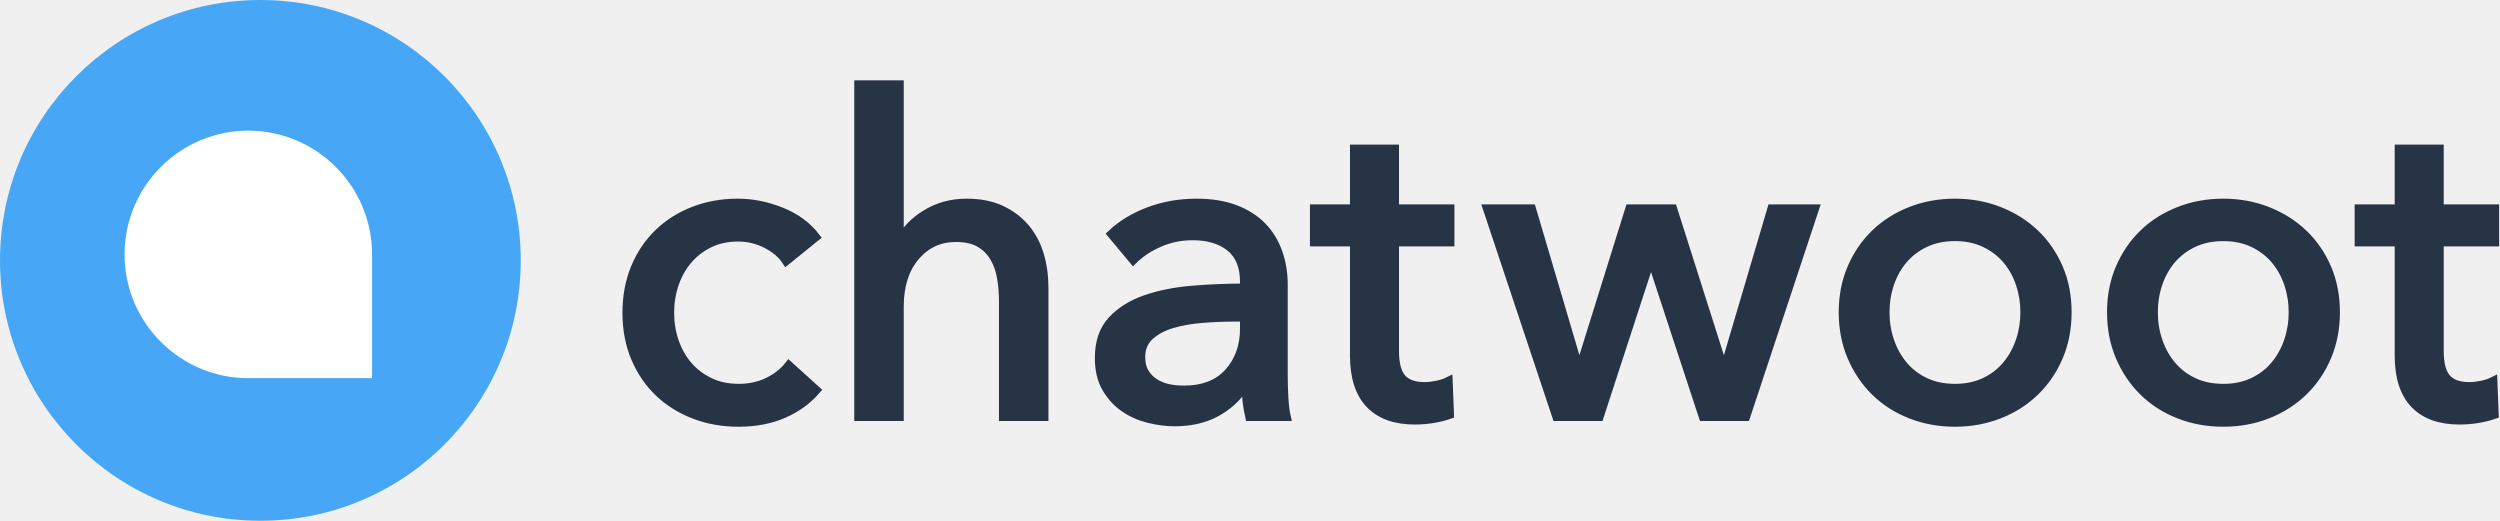
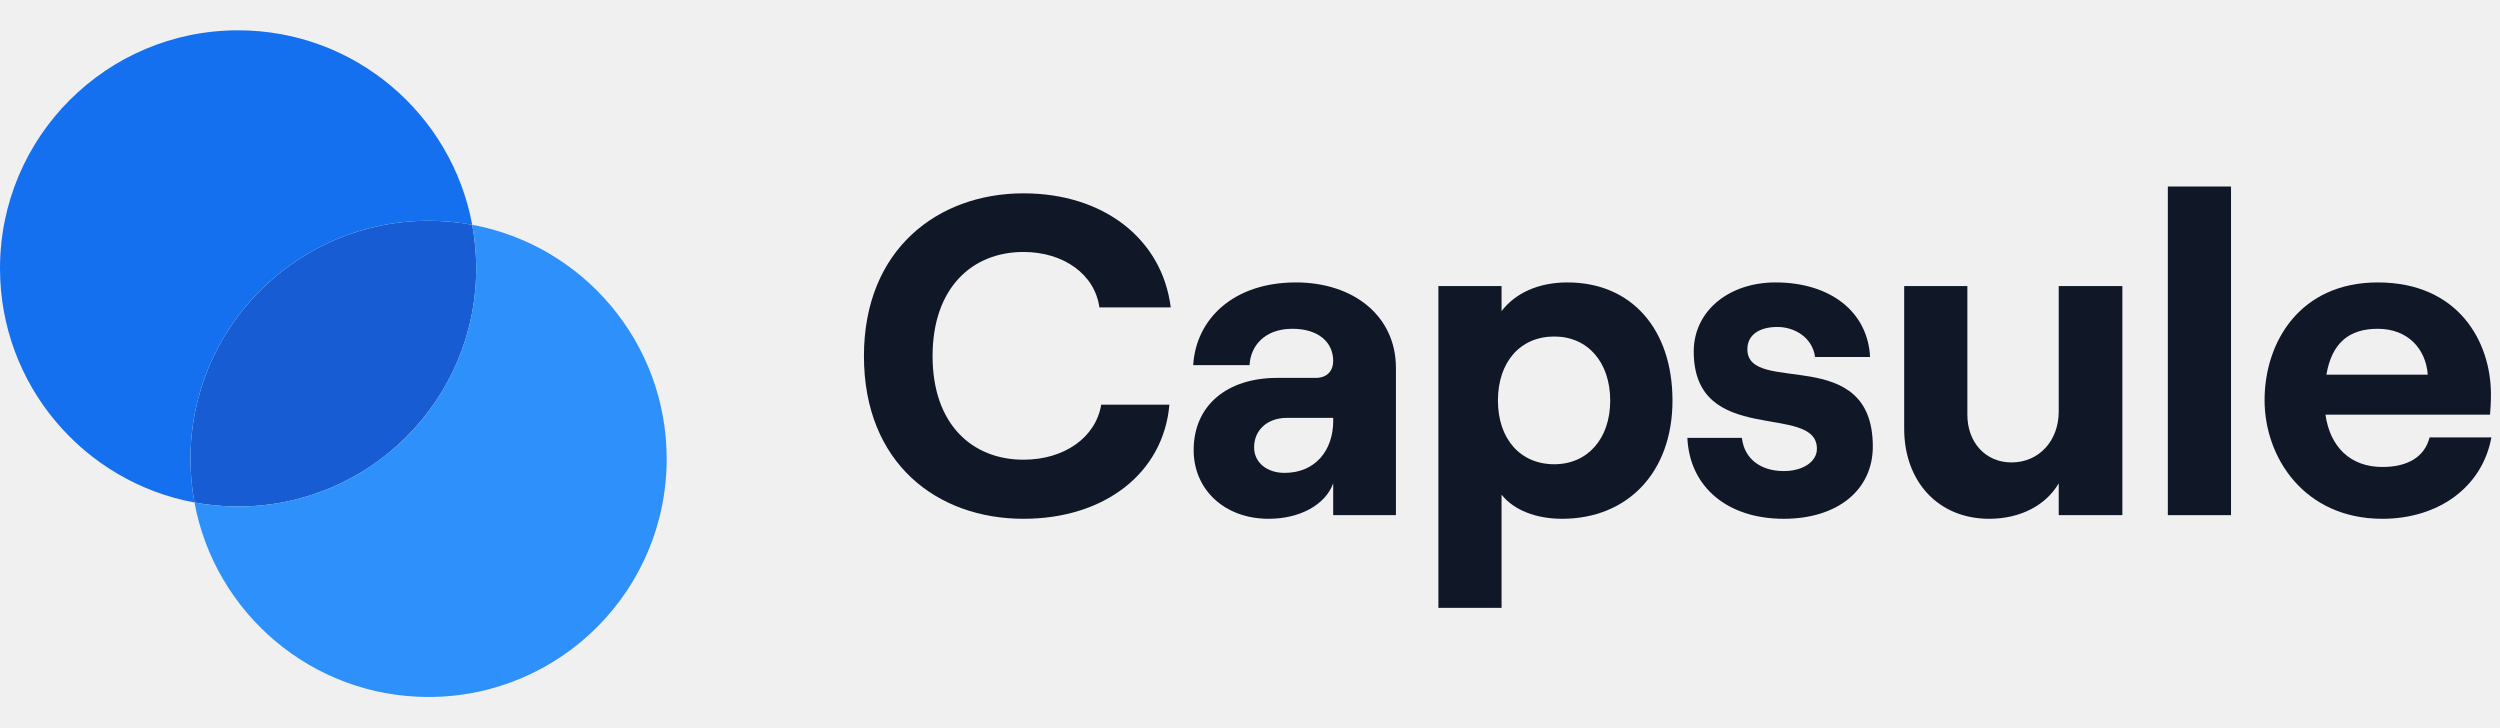
- <svg xmlns="http://www.w3.org/2000/svg" width="2458px" height="512px" viewBox="0 0 2458 512" version="1.1">
-   <g id="Logo" stroke="none" stroke-width="1" fill="none" fill-rule="evenodd">
-     <g id="on_white" fill-rule="nonzero">
-       <g id="woot-log">
-         <circle id="Oval" fill="#47A7F6" cx="256" cy="256" r="256" />
-         <path d="M362.808,368.808 L244.123,368.808 C178.699,368.808 125.457,315.562 125.457,250.122 C125.457,184.703 178.699,131.457 244.124,131.457 C309.565,131.457 362.808,184.703 362.808,250.122 L362.808,368.808 Z" id="Fill-1" stroke="#FFFFFF" stroke-width="6" fill="#FFFFFF" />
-       </g>
-       <path d="M772.982,256.848 C768.658,250.217 762.171,244.667 753.522,240.198 C744.872,235.73 735.647,233.495 725.844,233.495 C715.177,233.495 705.735,235.513 697.518,239.55 C689.302,243.586 682.31,248.992 676.544,255.767 C670.778,262.542 666.381,270.398 663.354,279.336 C660.327,288.273 658.813,297.643 658.813,307.446 C658.813,317.248 660.327,326.618 663.354,335.555 C666.381,344.493 670.778,352.349 676.544,359.124 C682.31,365.899 689.374,371.305 697.735,375.341 C706.095,379.378 715.609,381.396 726.277,381.396 C736.656,381.396 746.098,379.378 754.603,375.341 C763.108,371.305 770.099,365.827 775.577,358.908 L802.822,383.558 C794.173,393.649 783.361,401.505 770.387,407.127 C757.414,412.749 742.71,415.56 726.277,415.56 C710.42,415.56 695.789,412.965 682.382,407.776 C668.976,402.586 657.372,395.307 647.569,385.937 C637.767,376.567 630.055,365.251 624.433,351.989 C618.811,338.727 616,323.879 616,307.446 C616,291.3 618.739,276.597 624.217,263.335 C629.695,250.073 637.335,238.685 647.137,229.171 C656.939,219.657 668.544,212.305 681.95,207.115 C695.356,201.926 709.843,199.331 725.412,199.331 C739.827,199.331 754.17,202.214 768.441,207.98 C782.713,213.746 794.028,222.107 802.389,233.063 L772.982,256.848 Z M885.421,236.09 C890.322,225.999 898.683,217.35 910.504,210.143 C922.324,202.935 935.586,199.331 950.29,199.331 C963.552,199.331 974.94,201.565 984.454,206.034 C993.968,210.503 1001.896,216.485 1008.239,223.981 C1014.582,231.477 1019.267,240.27 1022.294,250.361 C1025.321,260.452 1026.835,271.263 1026.835,282.795 L1026.835,409.938 L986.184,409.938 L986.184,296.634 C986.184,288.273 985.535,280.345 984.238,272.849 C982.94,265.353 980.562,258.722 977.102,252.956 C973.643,247.19 968.958,242.577 963.047,239.117 C957.137,235.658 949.425,233.928 939.911,233.928 C923.766,233.928 910.504,240.054 900.125,252.307 C889.746,264.56 884.556,280.921 884.556,301.391 L884.556,409.938 L843.905,409.938 L843.905,83 L884.556,83 L884.556,236.09 L885.421,236.09 Z M1223.171,277.174 C1223.171,261.893 1218.558,250.577 1209.332,243.226 C1200.106,235.874 1187.853,232.198 1172.573,232.198 C1161.041,232.198 1150.157,234.432 1139.923,238.901 C1129.688,243.37 1121.111,249.064 1114.191,255.983 L1092.568,230.036 C1102.659,220.522 1114.984,213.026 1129.544,207.548 C1144.103,202.07 1159.743,199.331 1176.465,199.331 C1191.169,199.331 1203.926,201.421 1214.738,205.602 C1225.549,209.782 1234.415,215.476 1241.334,222.684 C1248.253,229.892 1253.443,238.396 1256.902,248.199 C1260.362,258.001 1262.092,268.524 1262.092,279.768 L1262.092,369.287 C1262.092,376.206 1262.308,383.486 1262.741,391.126 C1263.173,398.766 1263.966,405.037 1265.119,409.938 L1228.36,409.938 C1226.054,400.136 1224.9,390.333 1224.9,380.531 L1223.603,380.531 C1216.107,391.487 1206.665,399.991 1195.277,406.046 C1183.889,412.1 1170.411,415.128 1154.842,415.128 C1146.77,415.128 1138.337,414.046 1129.544,411.884 C1120.75,409.722 1112.75,406.19 1105.542,401.289 C1098.334,396.388 1092.352,389.901 1087.595,381.828 C1082.838,373.756 1080.46,363.809 1080.46,351.989 C1080.46,336.42 1084.64,324.095 1093.001,315.014 C1101.362,305.932 1112.317,299.013 1125.868,294.256 C1139.418,289.499 1154.698,286.399 1171.708,284.958 C1188.718,283.516 1205.872,282.795 1223.171,282.795 L1223.171,277.174 Z M1213.224,312.203 C1203.133,312.203 1192.682,312.635 1181.871,313.5 C1171.059,314.365 1161.257,316.095 1152.464,318.689 C1143.67,321.284 1136.391,325.176 1130.625,330.366 C1124.859,335.555 1121.976,342.475 1121.976,351.124 C1121.976,357.178 1123.201,362.224 1125.651,366.26 C1128.102,370.296 1131.345,373.612 1135.382,376.206 C1139.418,378.801 1143.887,380.603 1148.788,381.612 C1153.689,382.621 1158.734,383.126 1163.924,383.126 C1182.952,383.126 1197.584,377.432 1207.818,366.044 C1218.053,354.655 1223.171,340.312 1223.171,323.014 L1223.171,312.203 L1213.224,312.203 Z M1425.993,238.252 L1371.504,238.252 L1371.504,345.069 C1371.504,357.467 1373.81,366.332 1378.423,371.666 C1383.036,376.999 1390.388,379.666 1400.478,379.666 C1404.226,379.666 1408.263,379.234 1412.587,378.369 C1416.912,377.504 1420.804,376.206 1424.264,374.477 L1425.561,407.776 C1420.66,409.506 1415.254,410.875 1409.344,411.884 C1403.433,412.893 1397.307,413.398 1390.964,413.398 C1371.648,413.398 1356.872,408.064 1346.637,397.397 C1336.402,386.729 1331.285,370.729 1331.285,349.394 L1331.285,238.252 L1291.931,238.252 L1291.931,204.953 L1331.285,204.953 L1331.285,146.139 L1371.504,146.139 L1371.504,204.953 L1425.993,204.953 L1425.993,238.252 Z M1506.078,204.953 L1552.351,361.503 L1553.216,361.503 L1602.083,204.953 L1644.897,204.953 L1694.629,361.503 L1695.494,361.503 L1741.767,204.953 L1784.581,204.953 L1716.685,409.938 L1674.304,409.938 L1623.706,255.983 L1622.841,255.983 L1572.676,409.938 L1530.295,409.938 L1461.967,204.953 L1506.078,204.953 Z M2032.811,307.013 C2032.811,322.87 2030,337.429 2024.378,350.691 C2018.756,363.953 2010.972,375.413 2001.026,385.072 C1991.079,394.73 1979.331,402.226 1965.78,407.56 C1952.23,412.893 1937.671,415.56 1922.102,415.56 C1906.534,415.56 1891.974,412.893 1878.424,407.56 C1864.873,402.226 1853.197,394.73 1843.395,385.072 C1833.592,375.413 1825.88,363.953 1820.258,350.691 C1814.636,337.429 1811.825,322.87 1811.825,307.013 C1811.825,291.156 1814.636,276.669 1820.258,263.551 C1825.88,250.433 1833.592,239.117 1843.395,229.603 C1853.197,220.089 1864.873,212.665 1878.424,207.332 C1891.974,201.998 1906.534,199.331 1922.102,199.331 C1937.671,199.331 1952.23,201.998 1965.78,207.332 C1979.331,212.665 1991.079,220.089 2001.026,229.603 C2010.972,239.117 2018.756,250.433 2024.378,263.551 C2030,276.669 2032.811,291.156 2032.811,307.013 Z M1990.43,307.013 C1990.43,297.211 1988.917,287.841 1985.89,278.903 C1982.862,269.966 1978.466,262.11 1972.7,255.334 C1966.934,248.559 1959.798,243.154 1951.293,239.117 C1942.788,235.081 1933.058,233.063 1922.102,233.063 C1911.146,233.063 1901.416,235.081 1892.911,239.117 C1884.406,243.154 1877.271,248.559 1871.505,255.334 C1865.738,262.11 1861.342,269.966 1858.315,278.903 C1855.287,287.841 1853.774,297.211 1853.774,307.013 C1853.774,316.816 1855.287,326.185 1858.315,335.123 C1861.342,344.06 1865.738,351.989 1871.505,358.908 C1877.271,365.827 1884.406,371.305 1892.911,375.341 C1901.416,379.378 1911.146,381.396 1922.102,381.396 C1933.058,381.396 1942.788,379.378 1951.293,375.341 C1959.798,371.305 1966.934,365.827 1972.7,358.908 C1978.466,351.989 1982.862,344.06 1985.89,335.123 C1988.917,326.185 1990.43,316.816 1990.43,307.013 Z M2296.611,307.013 C2296.611,322.87 2293.8,337.429 2288.178,350.691 C2282.556,363.953 2274.771,375.413 2264.825,385.072 C2254.878,394.73 2243.13,402.226 2229.58,407.56 C2216.029,412.893 2201.47,415.56 2185.901,415.56 C2170.333,415.56 2155.774,412.893 2142.223,407.56 C2128.673,402.226 2116.996,394.73 2107.194,385.072 C2097.392,375.413 2089.68,363.953 2084.058,350.691 C2078.436,337.429 2075.625,322.87 2075.625,307.013 C2075.625,291.156 2078.436,276.669 2084.058,263.551 C2089.68,250.433 2097.392,239.117 2107.194,229.603 C2116.996,220.089 2128.673,212.665 2142.223,207.332 C2155.774,201.998 2170.333,199.331 2185.901,199.331 C2201.47,199.331 2216.029,201.998 2229.58,207.332 C2243.13,212.665 2254.878,220.089 2264.825,229.603 C2274.771,239.117 2282.556,250.433 2288.178,263.551 C2293.8,276.669 2296.611,291.156 2296.611,307.013 Z M2254.23,307.013 C2254.23,297.211 2252.716,287.841 2249.689,278.903 C2246.662,269.966 2242.265,262.11 2236.499,255.334 C2230.733,248.559 2223.597,243.154 2215.092,239.117 C2206.587,235.081 2196.857,233.063 2185.901,233.063 C2174.946,233.063 2165.215,235.081 2156.71,239.117 C2148.205,243.154 2141.07,248.559 2135.304,255.334 C2129.538,262.11 2125.141,269.966 2122.114,278.903 C2119.087,287.841 2117.573,297.211 2117.573,307.013 C2117.573,316.816 2119.087,326.185 2122.114,335.123 C2125.141,344.06 2129.538,351.989 2135.304,358.908 C2141.07,365.827 2148.205,371.305 2156.71,375.341 C2165.215,379.378 2174.946,381.396 2185.901,381.396 C2196.857,381.396 2206.587,379.378 2215.092,375.341 C2223.597,371.305 2230.733,365.827 2236.499,358.908 C2242.265,351.989 2246.662,344.06 2249.689,335.123 C2252.716,326.185 2254.23,316.816 2254.23,307.013 Z M2453.16,238.252 L2398.671,238.252 L2398.671,345.069 C2398.671,357.467 2400.977,366.332 2405.59,371.666 C2410.203,376.999 2417.554,379.666 2427.645,379.666 C2431.393,379.666 2435.429,379.234 2439.754,378.369 C2444.079,377.504 2447.971,376.206 2451.43,374.477 L2452.728,407.776 C2447.827,409.506 2442.421,410.875 2436.511,411.884 C2430.6,412.893 2424.474,413.398 2418.131,413.398 C2398.815,413.398 2384.039,408.064 2373.804,397.397 C2363.569,386.729 2358.452,370.729 2358.452,349.394 L2358.452,238.252 L2319.098,238.252 L2319.098,204.953 L2358.452,204.953 L2358.452,146.139 L2398.671,146.139 L2398.671,204.953 L2453.16,204.953 L2453.16,238.252 Z" id="chatwoot" stroke="#273445" stroke-width="8" fill="#273444" />
-     </g>
-   </g>
+ <svg xmlns="http://www.w3.org/2000/svg" width="165" height="48" viewBox="0 0 165 48" fill="none">
+   <path d="M15.714 33.429C24.393 33.429 31.429 26.393 31.429 17.714C31.429 16.731 31.338 15.768 31.165 14.835C30.232 14.662 29.269 14.571 28.286 14.571C19.607 14.571 12.572 21.607 12.572 30.286C12.572 31.269 12.662 32.232 12.835 33.165C13.768 33.338 14.731 33.429 15.714 33.429Z" fill="#175CD3" />
+   <path fill-rule="evenodd" clip-rule="evenodd" d="M12.835 33.165C5.531 31.813 0 25.41 0 17.714C0 9.036 7.036 2 15.714 2C23.41 2 29.813 7.531 31.165 14.835C30.232 14.662 29.269 14.571 28.286 14.571C19.607 14.571 12.571 21.607 12.571 30.286C12.571 31.269 12.662 32.232 12.835 33.165Z" fill="#1570EF" />
+   <path fill-rule="evenodd" clip-rule="evenodd" d="M15.714 33.428C24.393 33.428 31.429 26.393 31.429 17.714C31.429 16.731 31.338 15.768 31.165 14.835C38.469 16.187 44 22.59 44 30.286C44 38.964 36.965 46 28.286 46C20.591 46 14.187 40.469 12.835 33.165C13.768 33.338 14.731 33.428 15.714 33.428Z" fill="#2E90FA" />
+   <path d="M67.55 34.24C72.92 34.24 76.79 31.21 77.18 26.71H72.68C72.32 28.87 70.25 30.34 67.55 30.34C64.16 30.34 61.55 28 61.55 23.5C61.55 19 64.16 16.63 67.55 16.63C70.19 16.63 72.26 18.1 72.56 20.29H77.27C76.7 15.76 72.83 12.76 67.55 12.76C61.94 12.76 57.02 16.42 57.02 23.5C57.02 30.58 61.85 34.24 67.55 34.24Z" fill="#101828" />
+   <path d="M85.531 18.64C81.391 18.64 78.931 21.07 78.751 24.1H82.471C82.531 22.84 83.461 21.7 85.291 21.7C87.001 21.7 87.991 22.57 87.991 23.83C87.991 24.46 87.601 24.94 86.851 24.94H84.301C81.001 24.94 78.781 26.74 78.781 29.71C78.781 32.29 80.791 34.24 83.731 34.24C85.801 34.24 87.481 33.31 87.991 31.9V34H92.131V24.28C92.131 20.86 89.341 18.64 85.531 18.64ZM84.781 31.21C83.611 31.21 82.771 30.52 82.771 29.53C82.771 28.36 83.671 27.58 84.931 27.58H87.991V27.79C87.991 29.71 86.821 31.21 84.781 31.21Z" fill="#101828" />
+   <path d="M94.934 40.12H99.104V32.65C99.914 33.67 101.384 34.24 103.094 34.24C107.444 34.24 110.384 31.15 110.384 26.44C110.384 21.73 107.684 18.64 103.454 18.64C101.504 18.64 100.004 19.36 99.104 20.53V18.88H94.934V40.12ZM102.584 30.64C100.334 30.64 98.864 28.96 98.864 26.44C98.864 23.89 100.334 22.21 102.584 22.21C104.774 22.21 106.274 23.89 106.274 26.44C106.274 28.96 104.774 30.64 102.584 30.64Z" fill="#101828" />
+   <path d="M117.726 34.24C121.266 34.24 123.606 32.35 123.606 29.47C123.606 22.63 115.326 26.14 115.326 23.05C115.326 22.09 116.136 21.58 117.306 21.58C118.446 21.58 119.616 22.27 119.796 23.56H123.426C123.276 20.59 120.816 18.64 117.186 18.64C114.096 18.64 111.786 20.53 111.786 23.2C111.786 29.56 119.916 26.53 119.916 29.62C119.916 30.46 119.016 31.09 117.726 31.09C116.166 31.09 115.116 30.25 114.966 28.9H111.366C111.516 32.17 114.036 34.24 117.726 34.24Z" fill="#101828" />
+   <path d="M140.076 18.88H135.876V27.16C135.876 29.08 134.586 30.52 132.756 30.52C131.046 30.52 129.846 29.2 129.846 27.37V18.88H125.676V28.3C125.676 31.75 127.896 34.24 131.286 34.24C133.356 34.24 135.036 33.34 135.876 31.9V34H140.076V18.88Z" fill="#101828" />
+   <path d="M143.077 34H147.247V12.31H143.077V34Z" fill="#101828" />
+   <path d="M160.352 28.87C160.022 30.16 158.912 30.82 157.232 30.82C155.132 30.82 153.782 29.5 153.482 27.37H164.342C164.372 27.04 164.402 26.59 164.402 26.02C164.402 22.57 162.272 18.64 156.932 18.64C151.802 18.64 149.462 22.57 149.462 26.41C149.462 30.22 152.102 34.24 157.232 34.24C160.952 34.24 163.832 32.14 164.432 28.87H160.352ZM156.932 21.7C158.942 21.7 160.112 23.05 160.232 24.73H153.542C153.902 22.63 155.042 21.7 156.932 21.7Z" fill="#101828" />
</svg>
